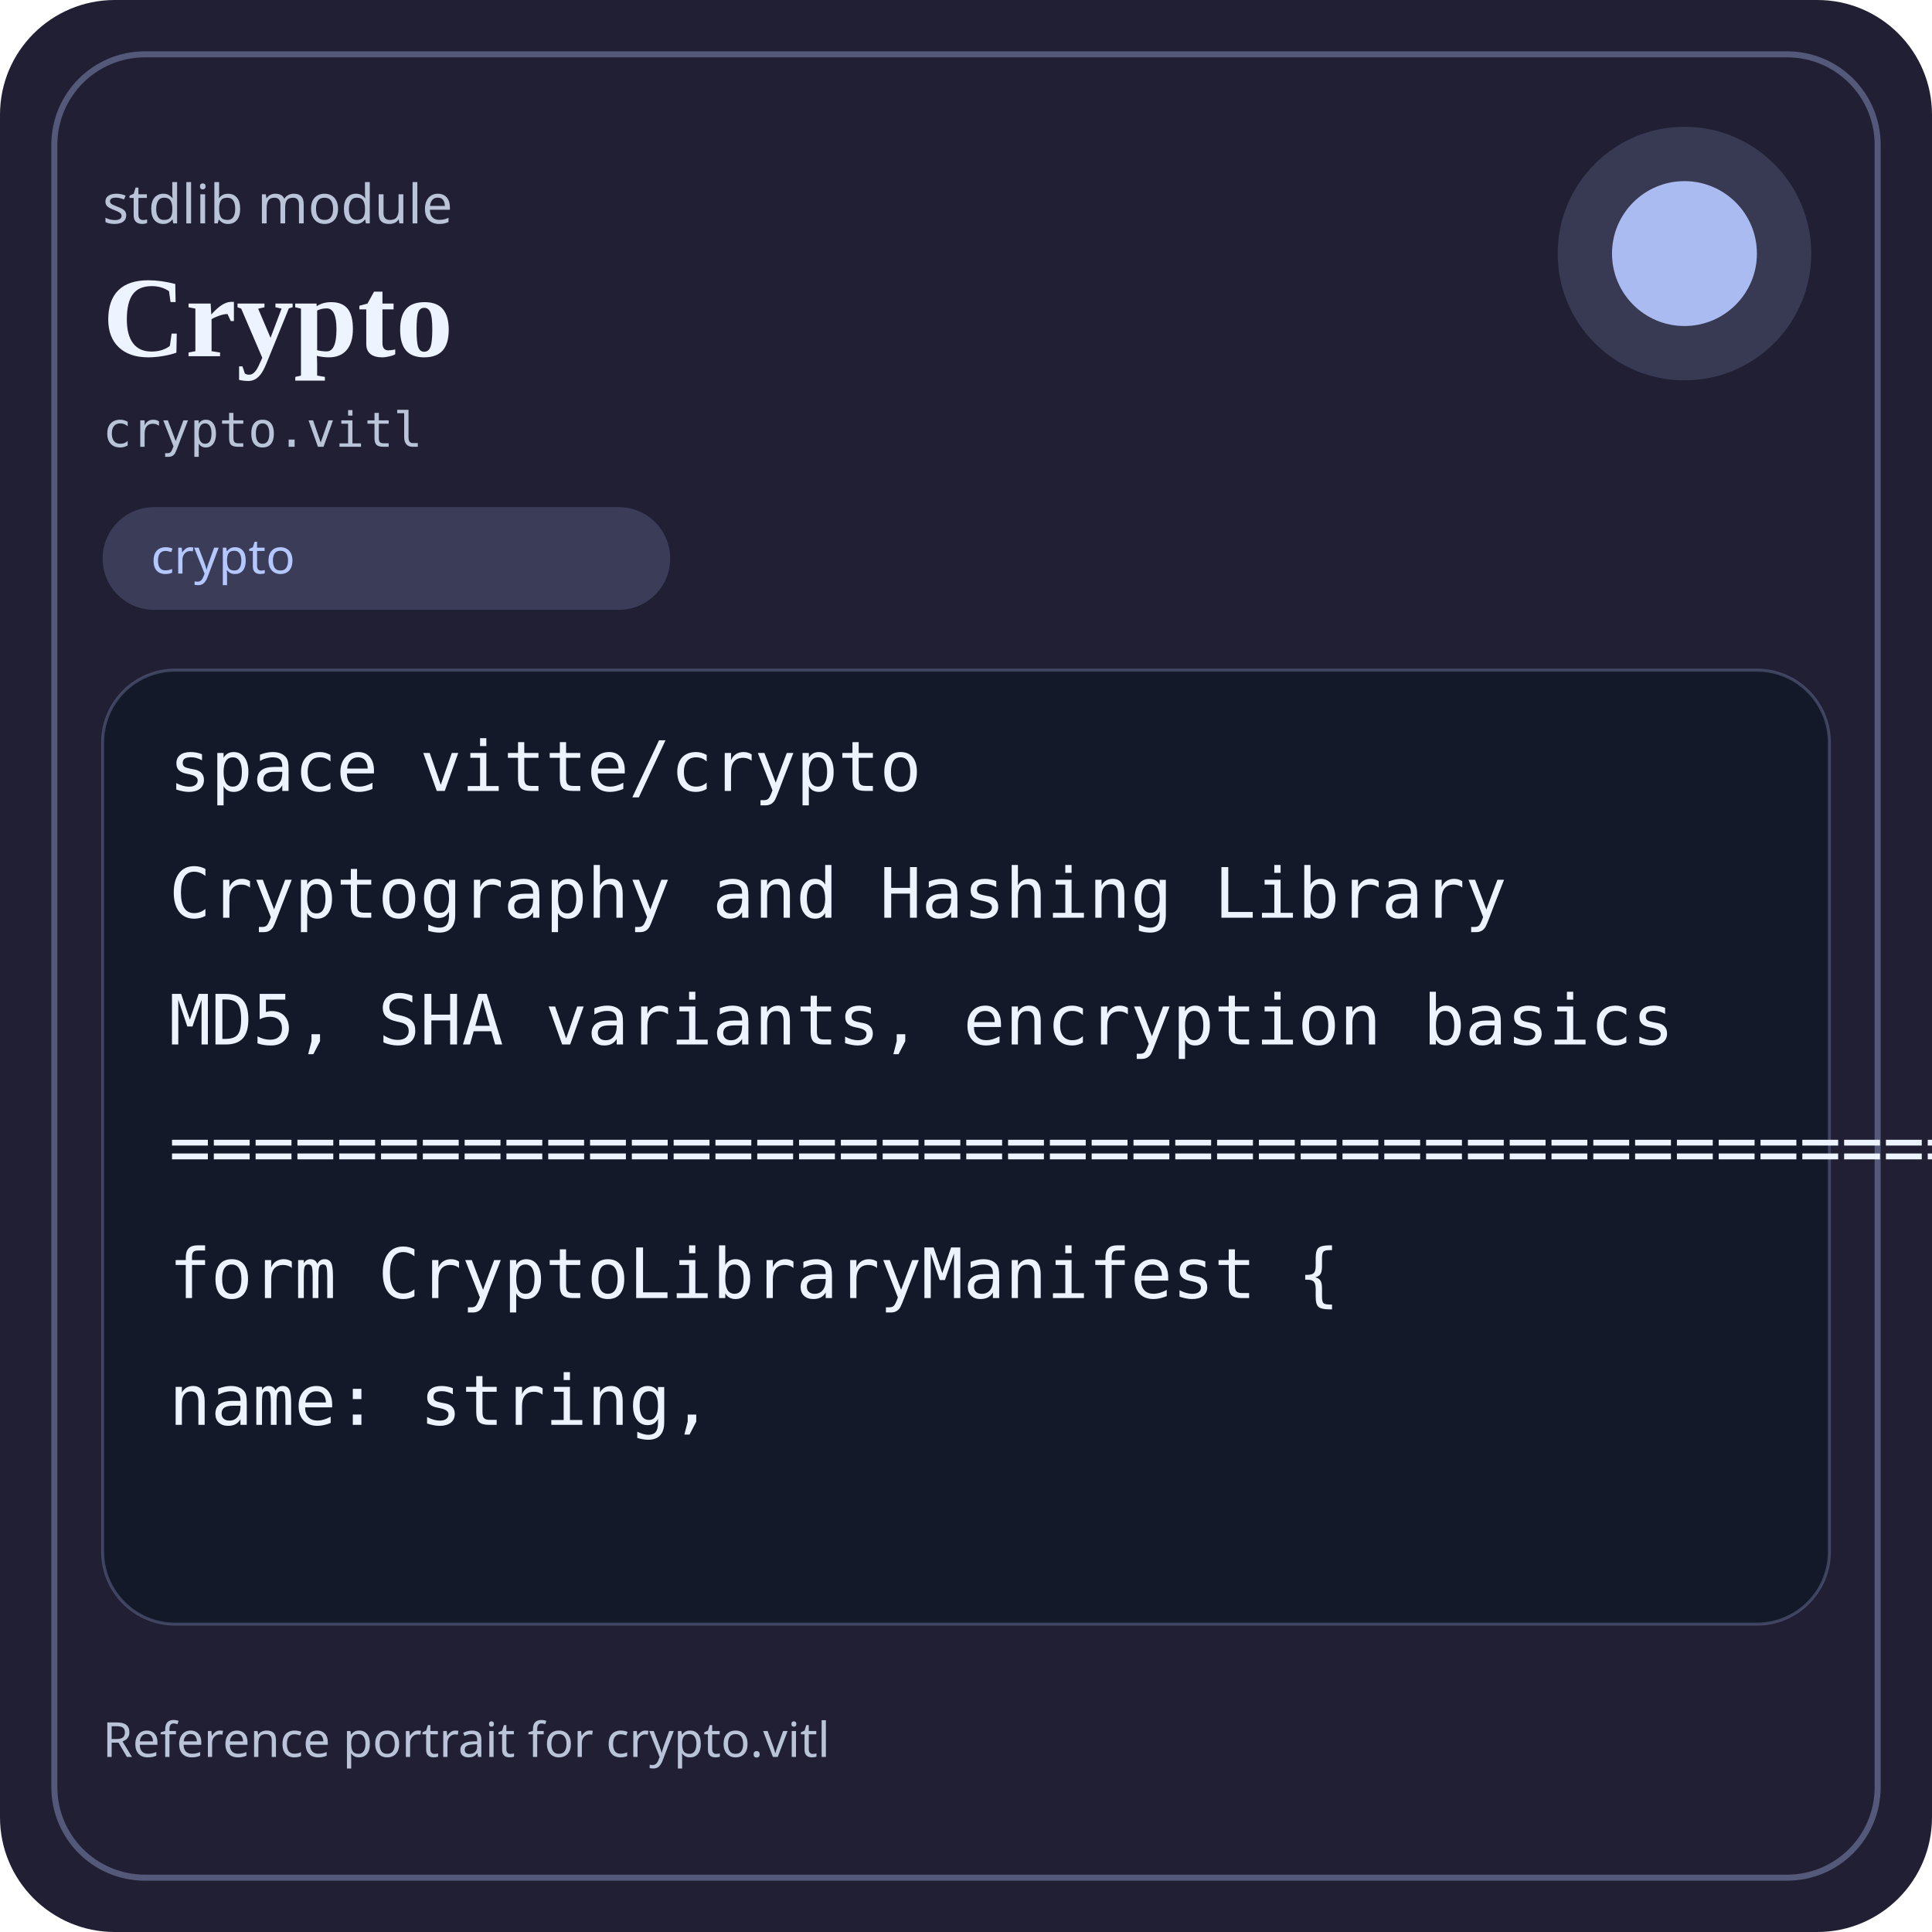
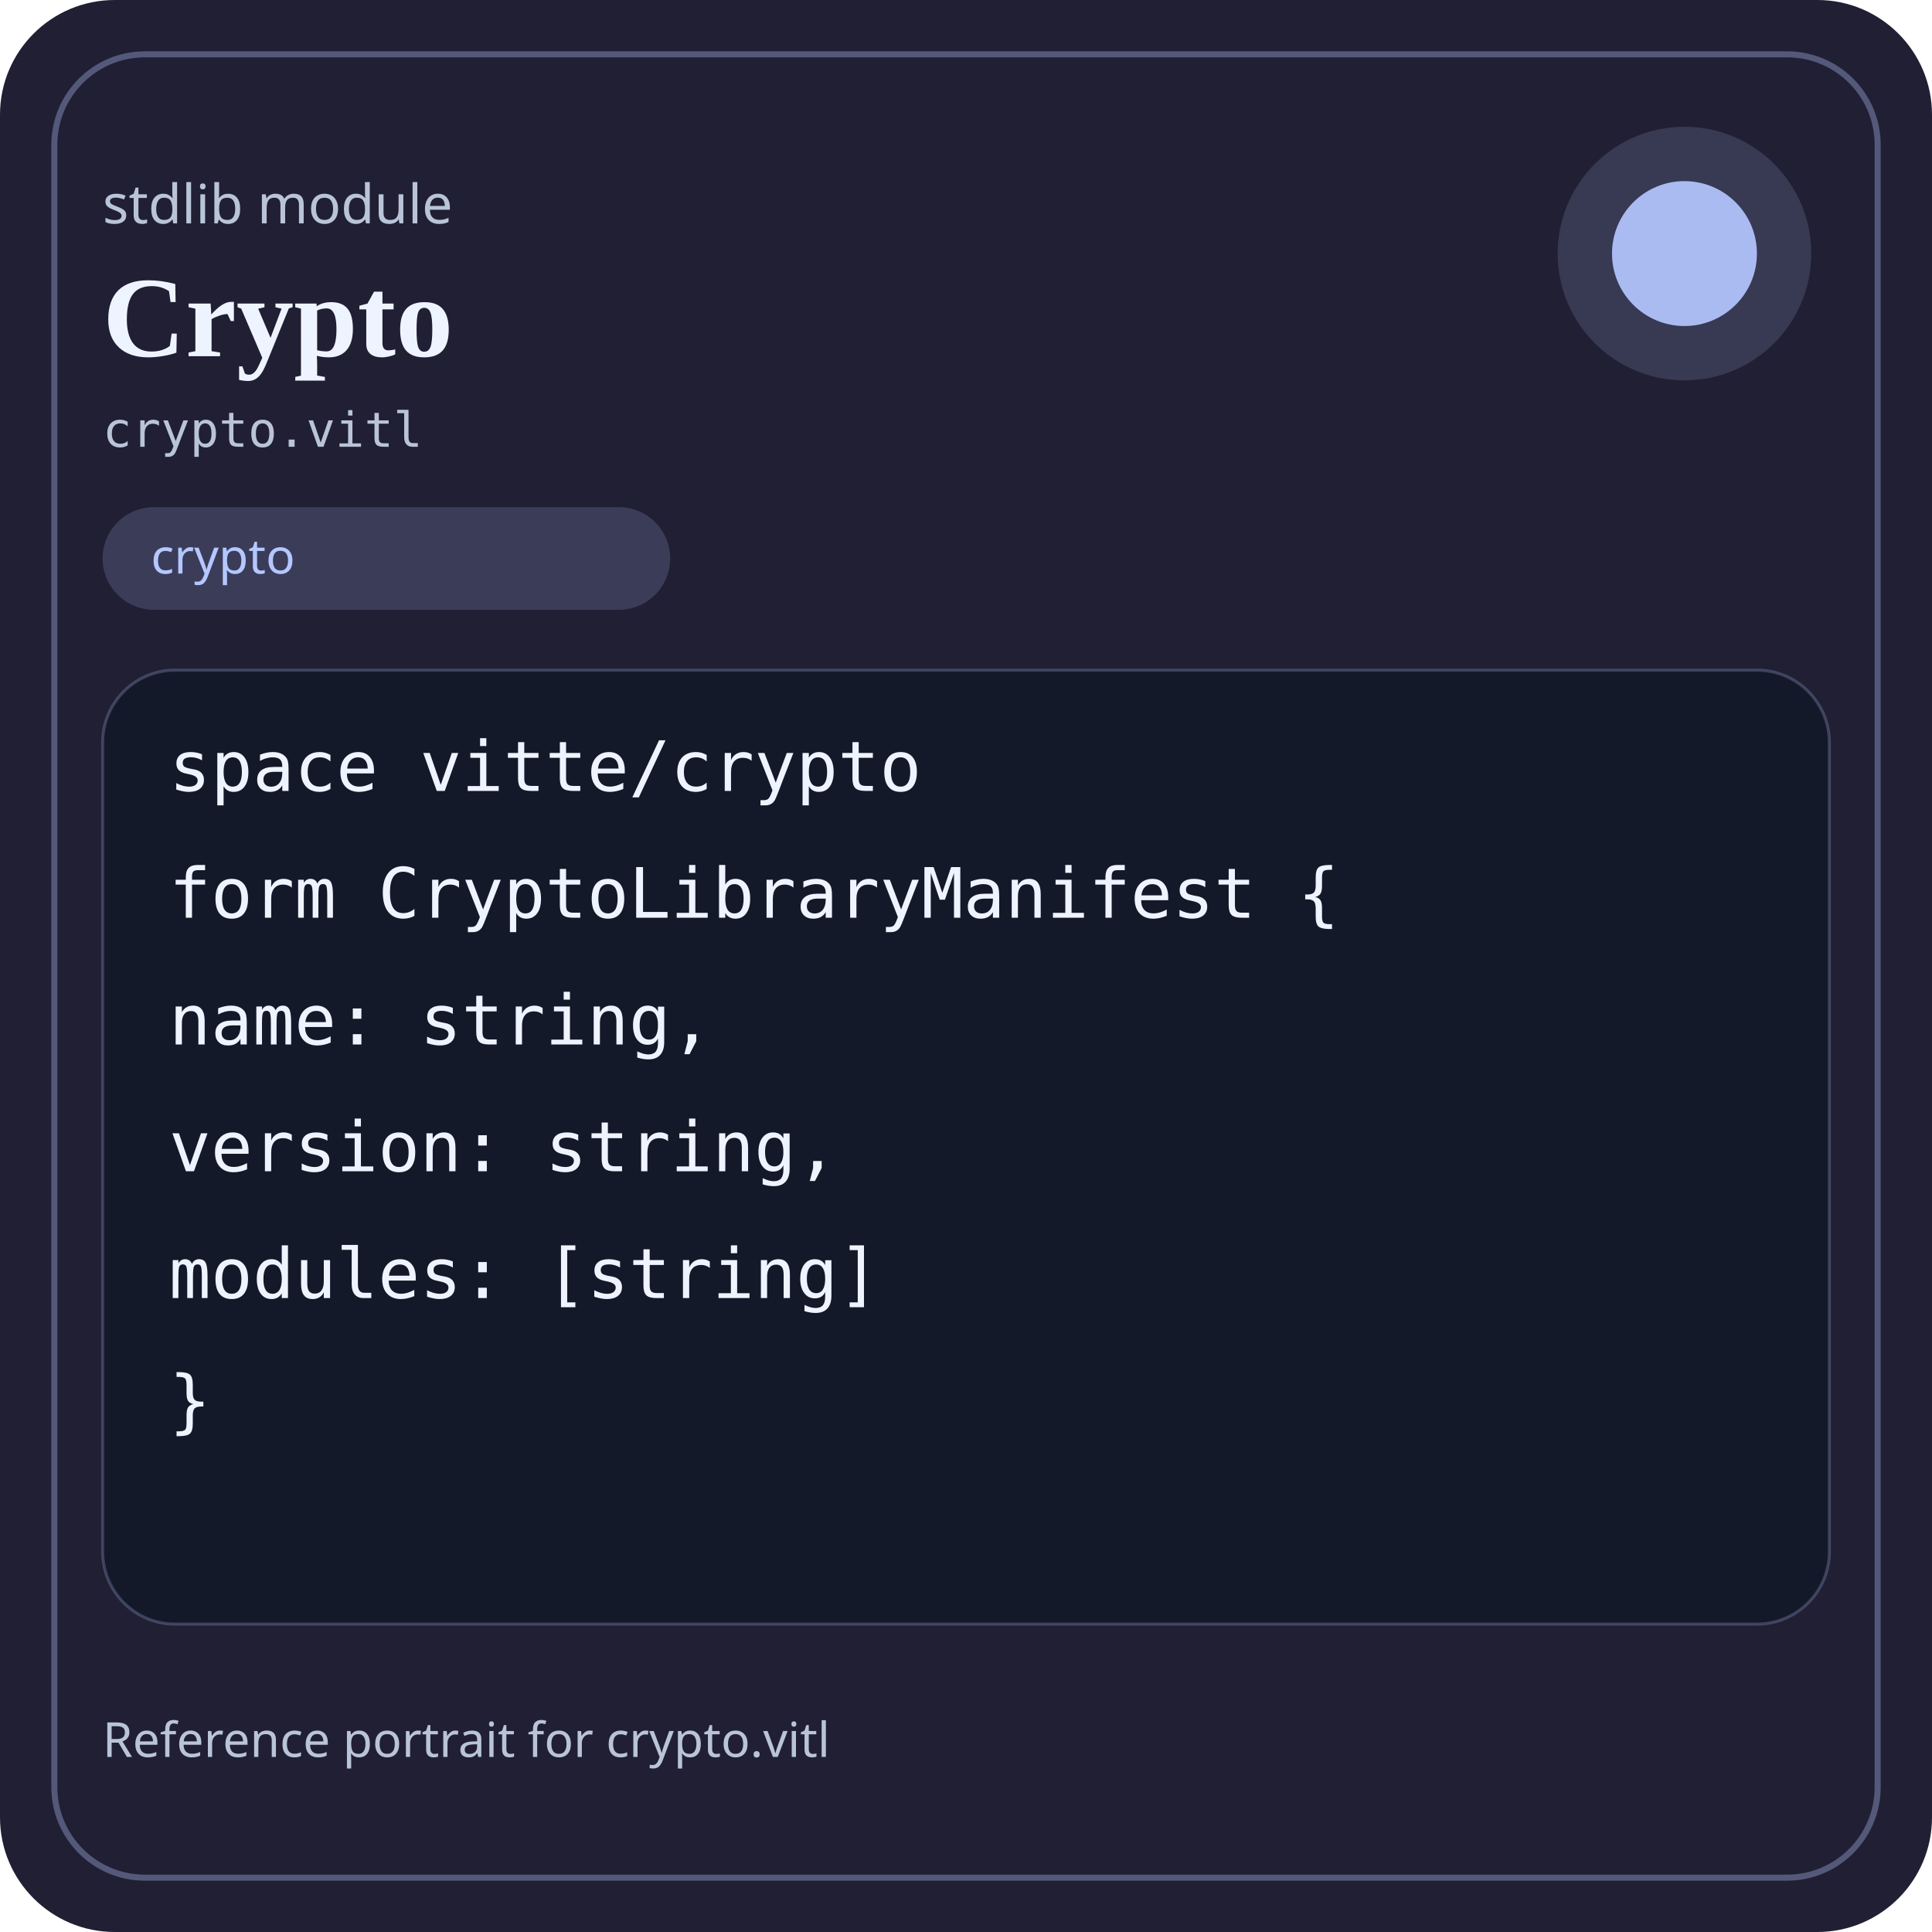
<svg xmlns="http://www.w3.org/2000/svg" width="640" height="640" viewBox="0 0 640 640" role="img" aria-labelledby="title desc">
  <rect width="640" height="640" rx="38" fill="#211f33" />
  <rect x="18" y="18" width="604" height="604" rx="30" fill="none" stroke="#b4c7ff" stroke-opacity="0.35" stroke-width="2" />
  <circle cx="558" cy="84" r="42" fill="#b4c7ff" fill-opacity="0.16" />
  <circle cx="558" cy="84" r="24" fill="#b4c7ff" fill-opacity="0.92" />
  <text x="34" y="74" font-family="ui-sans-serif, system-ui, sans-serif" font-size="18" fill="#b9c4d8">stdlib module</text>
  <text x="34" y="118" font-family="Georgia, Times New Roman, serif" font-size="38" font-weight="700" fill="#eef4ff">Crypto</text>
  <text x="34" y="148" font-family="ui-monospace, SFMono-Regular, Menlo, Consolas, monospace" font-size="16" fill="#b9c4d8">crypto.vitl</text>
  <rect x="34" y="168" width="188" height="34" rx="17" fill="#b4c7ff" fill-opacity="0.18" />
  <text x="50" y="190" font-family="ui-sans-serif, system-ui, sans-serif" font-size="16" fill="#b4c7ff">crypto</text>
  <rect x="34" y="222" width="572" height="316" rx="24" fill="#0f1726" fill-opacity="0.74" stroke="#b4c7ff" stroke-opacity="0.24" />
  <text x="56" y="262" font-family="ui-monospace, SFMono-Regular, Menlo, Consolas, monospace" font-size="23" fill="#eef4ff">space vitte/crypto</text>
-   <text x="56" y="304" font-family="ui-monospace, SFMono-Regular, Menlo, Consolas, monospace" font-size="23" fill="#eef4ff">   Cryptography and Hashing Library</text>
-   <text x="56" y="346" font-family="ui-monospace, SFMono-Regular, Menlo, Consolas, monospace" font-size="23" fill="#eef4ff">   MD5, SHA variants, encryption basics</text>
-   <text x="56" y="388" font-family="ui-monospace, SFMono-Regular, Menlo, Consolas, monospace" font-size="23" fill="#eef4ff">   ========================================================= &gt;&gt;&gt;</text>
-   <text x="56" y="430" font-family="ui-monospace, SFMono-Regular, Menlo, Consolas, monospace" font-size="23" fill="#eef4ff">form CryptoLibraryManifest {</text>
-   <text x="56" y="472" font-family="ui-monospace, SFMono-Regular, Menlo, Consolas, monospace" font-size="23" fill="#eef4ff">    name: string,</text>
+   <text x="56" y="304" font-family="ui-monospace, SFMono-Regular, Menlo, Consolas, monospace" font-size="23" fill="#eef4ff">form CryptoLibraryManifest {</text>
+   <text x="56" y="346" font-family="ui-monospace, SFMono-Regular, Menlo, Consolas, monospace" font-size="23" fill="#eef4ff">    name: string,</text>
+   <text x="56" y="388" font-family="ui-monospace, SFMono-Regular, Menlo, Consolas, monospace" font-size="23" fill="#eef4ff">    version: string,</text>
+   <text x="56" y="430" font-family="ui-monospace, SFMono-Regular, Menlo, Consolas, monospace" font-size="23" fill="#eef4ff">    modules: [string]</text>
+   <text x="56" y="472" font-family="ui-monospace, SFMono-Regular, Menlo, Consolas, monospace" font-size="23" fill="#eef4ff">}</text>
  <text x="34" y="582" font-family="ui-sans-serif, system-ui, sans-serif" font-size="16" fill="#b9c4d8">Reference portrait for crypto.vitl</text>
</svg>
